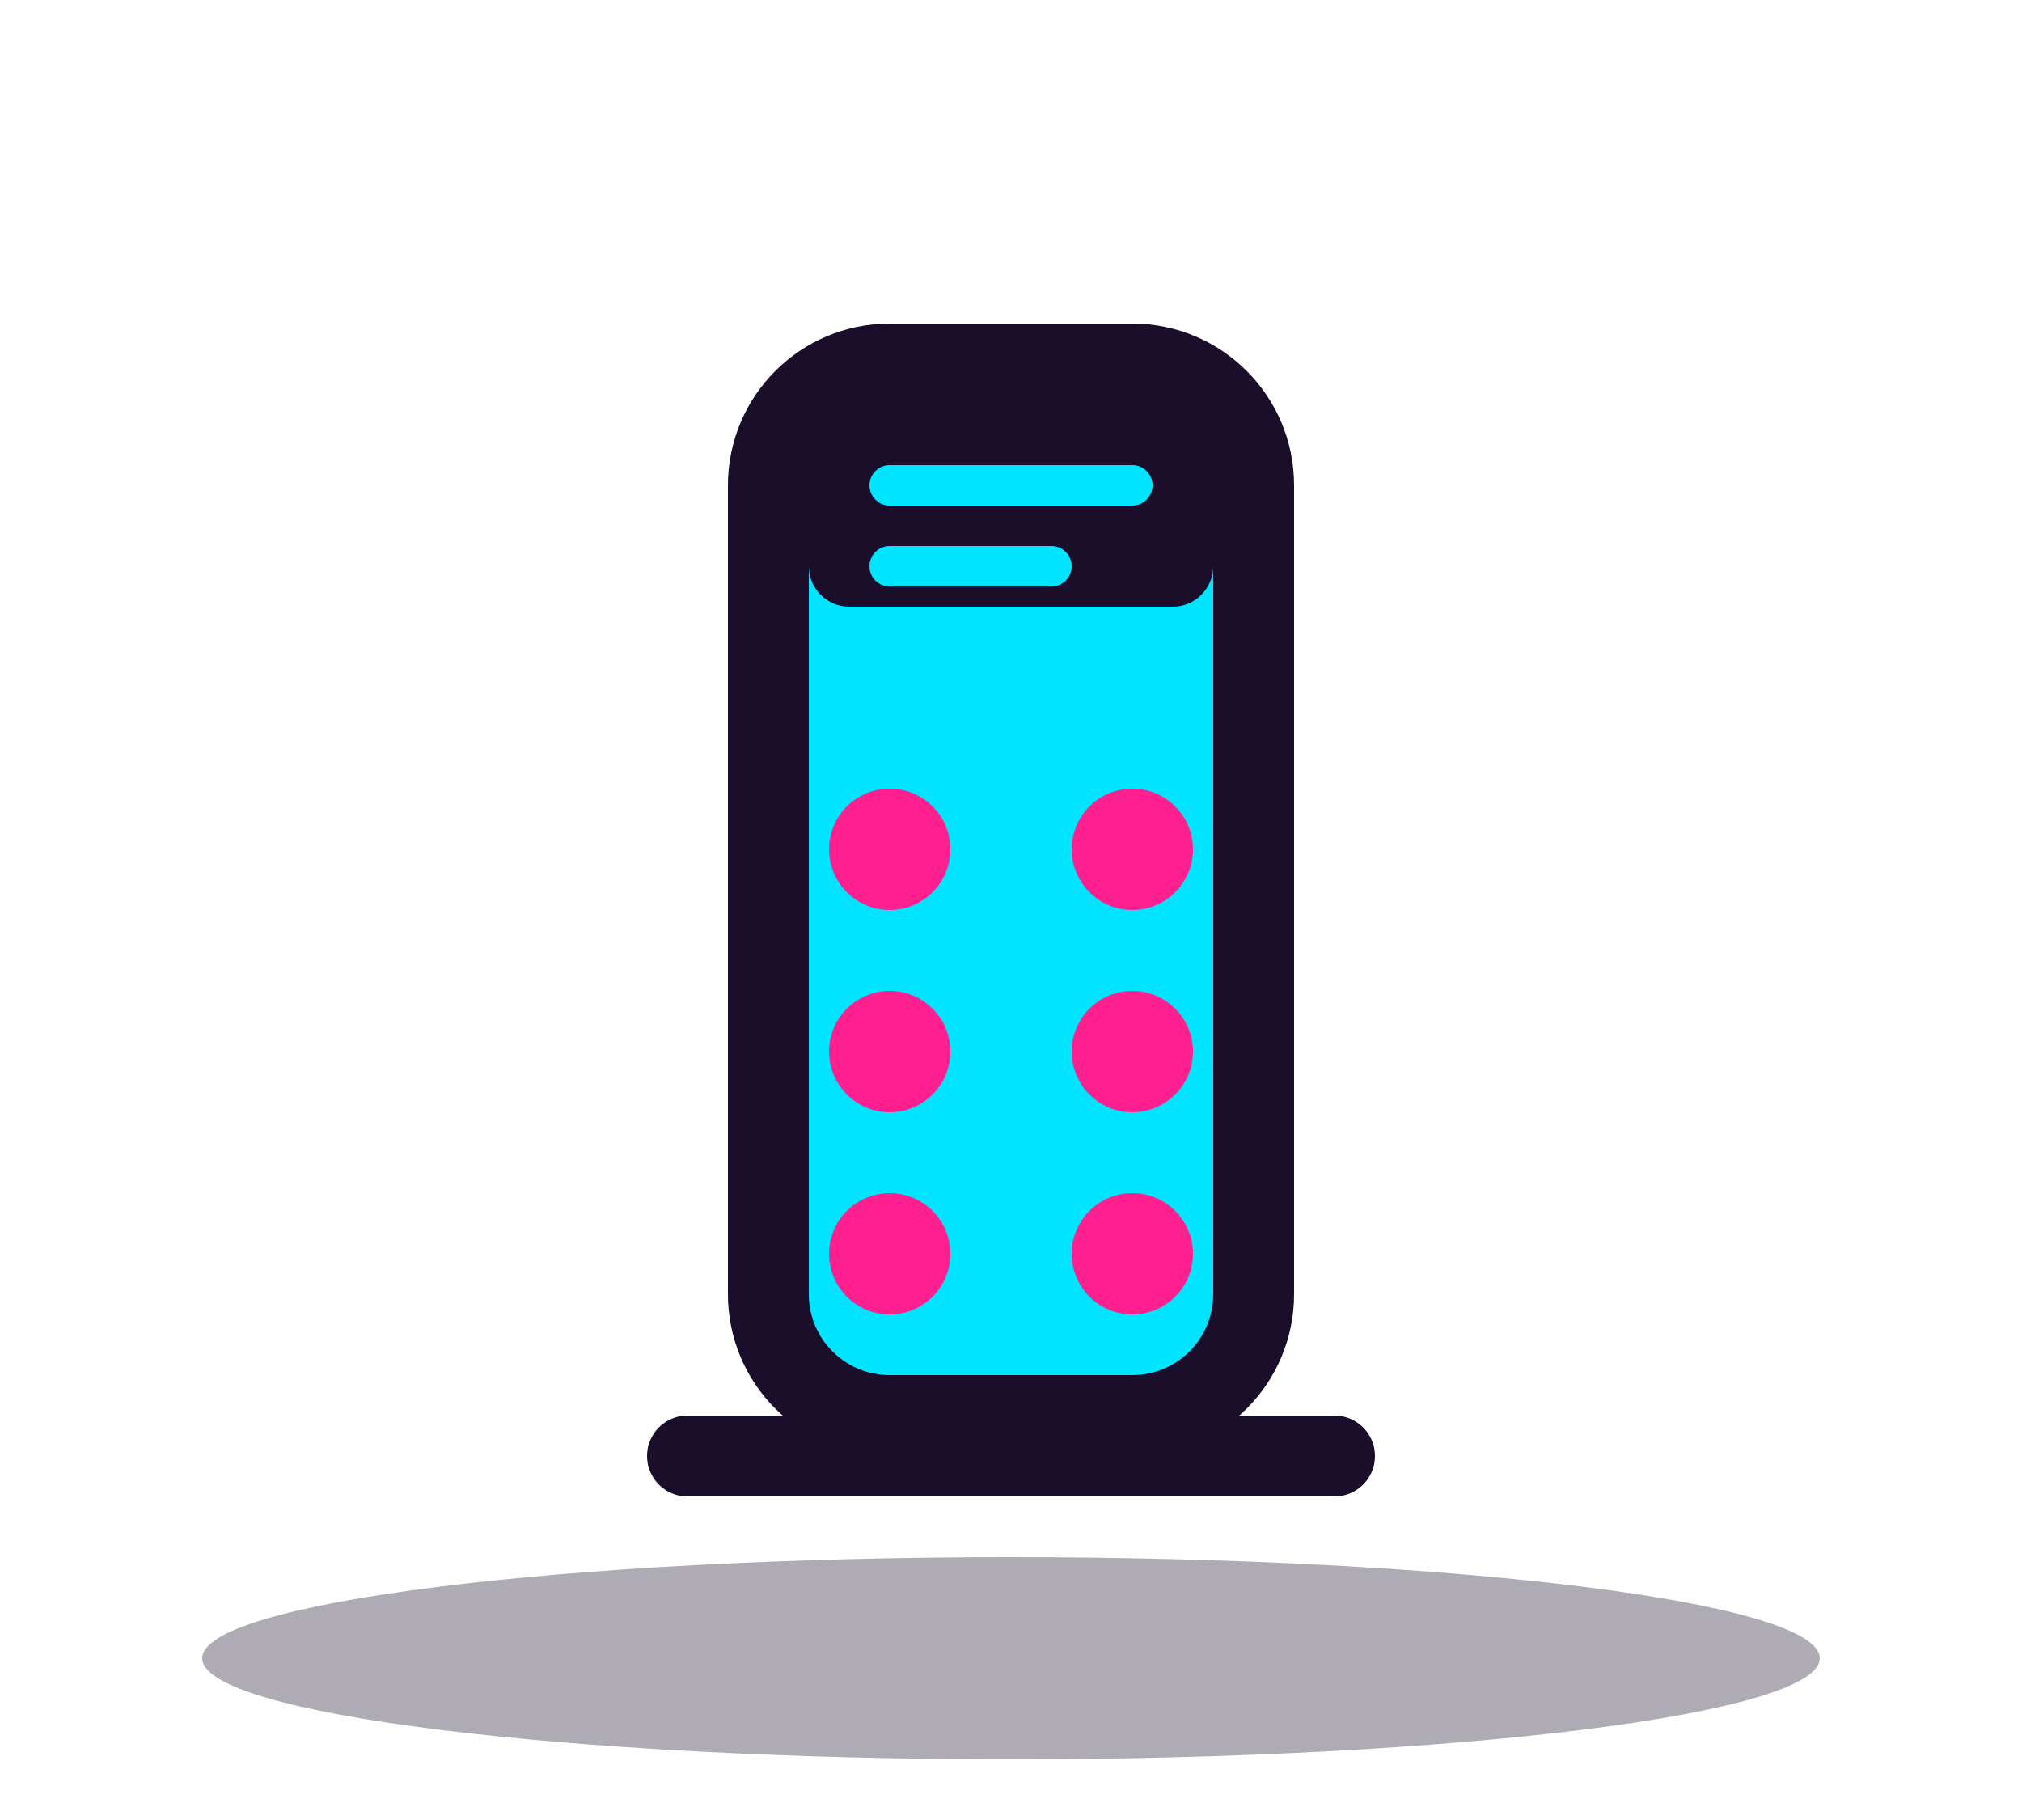
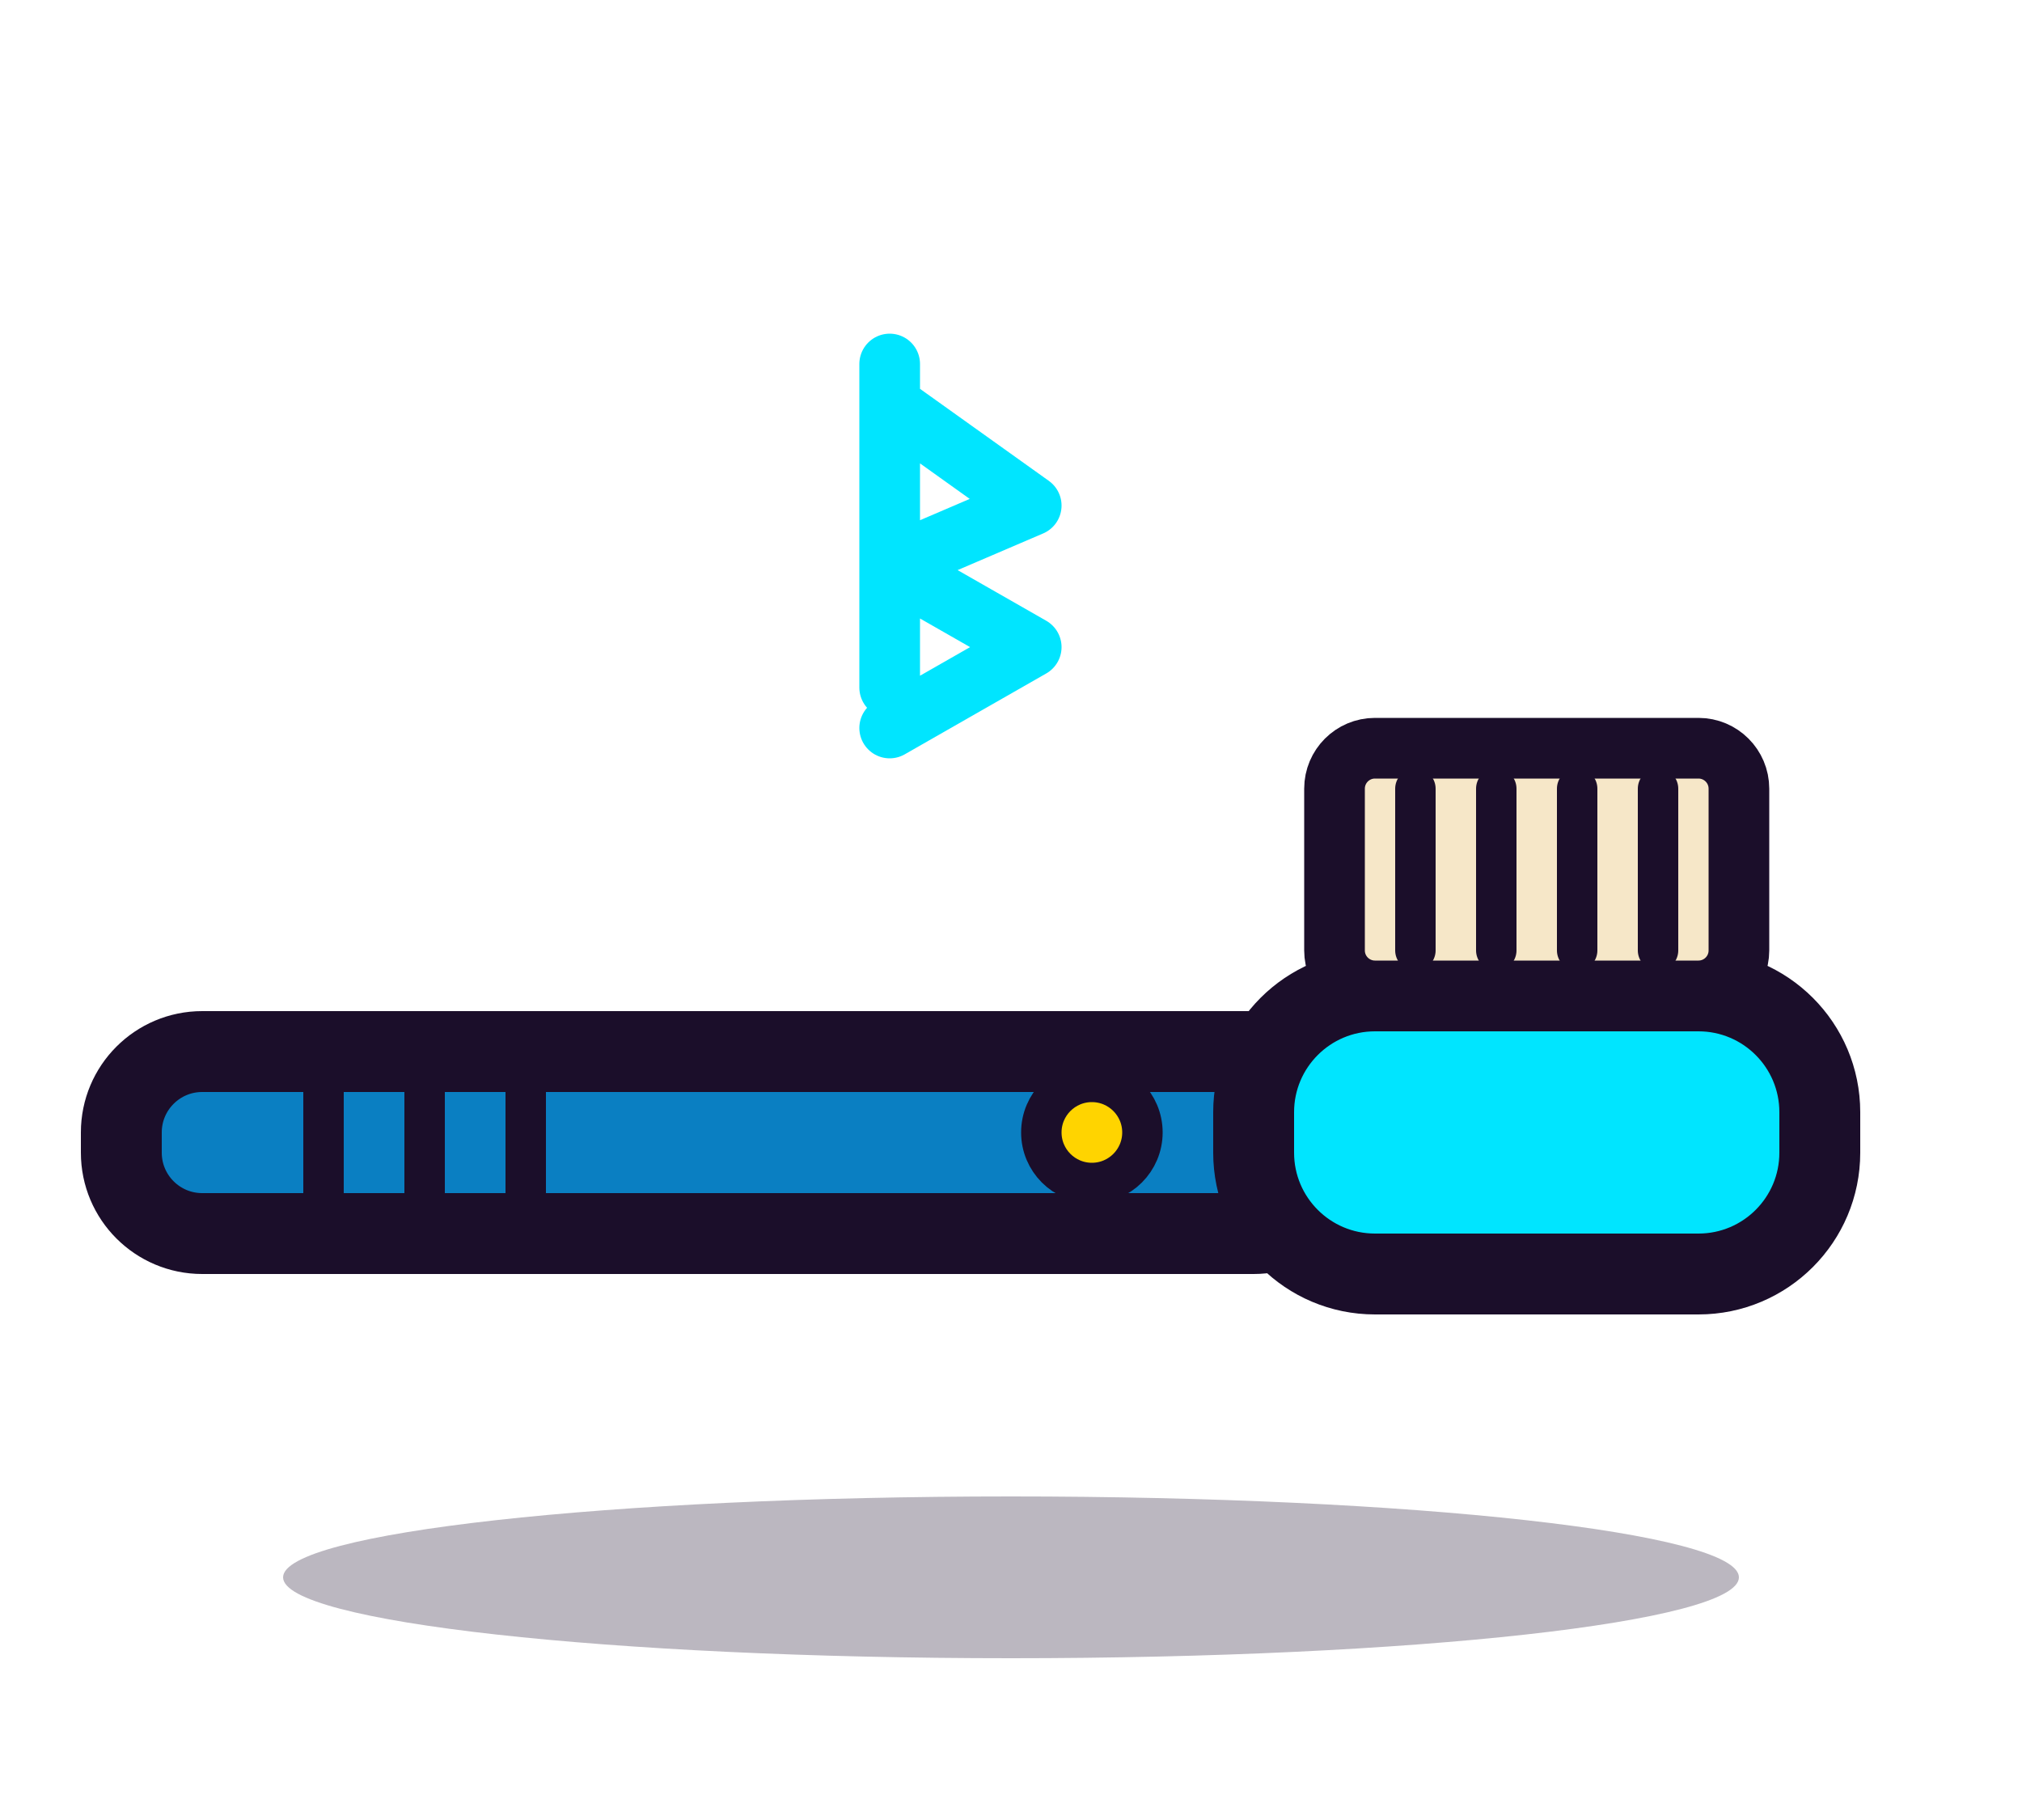
<svg xmlns="http://www.w3.org/2000/svg" width="100" height="90" viewBox="0 0 100 90">
-   <ellipse cx="50" cy="82" rx="40" ry="5" fill="#1B0E2A" opacity="0.35" />
-   <rect x="38" y="18" width="24" height="52" rx="6" fill="#00E5FF" stroke="#1B0E2A" stroke-width="4" />
-   <rect x="40" y="20" width="20" height="10" rx="2" fill="#1B0E2A" />
-   <path d="M44 24 L56 24 M44 28 L52 28" stroke="#00E5FF" stroke-width="2" stroke-linecap="round" />
-   <path d="M34 72 L66 72" stroke="#1B0E2A" stroke-width="4" stroke-linecap="round" />
-   <circle cx="44" cy="42" r="3" fill="#FF1F8F" />
-   <circle cx="56" cy="42" r="3" fill="#FF1F8F" />
-   <circle cx="44" cy="52" r="3" fill="#FF1F8F" />
-   <circle cx="56" cy="52" r="3" fill="#FF1F8F" />
-   <circle cx="44" cy="62" r="3" fill="#FF1F8F" />
-   <circle cx="56" cy="62" r="3" fill="#FF1F8F" />
+   <ellipse cx="50" cy="78" rx="36" ry="4" fill="#1B0E2A" opacity="0.3" />
+   <path d="M44 18 L44 34 M44 20 L51 25 L44 28 L51 32 L44 36" fill="none" stroke="#00E5FF" stroke-width="3" stroke-linecap="round" stroke-linejoin="round" />
+   <rect x="6" y="52" width="60" height="9" rx="4" fill="#0A7FC2" stroke="#1B0E2A" stroke-width="4" />
+   <path d="M16 54 L16 59 M21 54 L21 59 M26 54 L26 59" stroke="#1B0E2A" stroke-width="2" stroke-linecap="round" />
+   <rect x="62" y="49" width="28" height="14" rx="6" fill="#00E5FF" stroke="#1B0E2A" stroke-width="4" />
+   <rect x="66" y="37" width="20" height="12" rx="2" fill="#F6E7C8" stroke="#1B0E2A" stroke-width="3" />
+   <path d="M70 39 L70 47 M74 39 L74 47 M78 39 L78 47 M82 39 L82 47" stroke="#1B0E2A" stroke-width="2" stroke-linecap="round" />
+   <circle cx="54" cy="56" r="2.5" fill="#FFD400" stroke="#1B0E2A" stroke-width="2" />
</svg>
